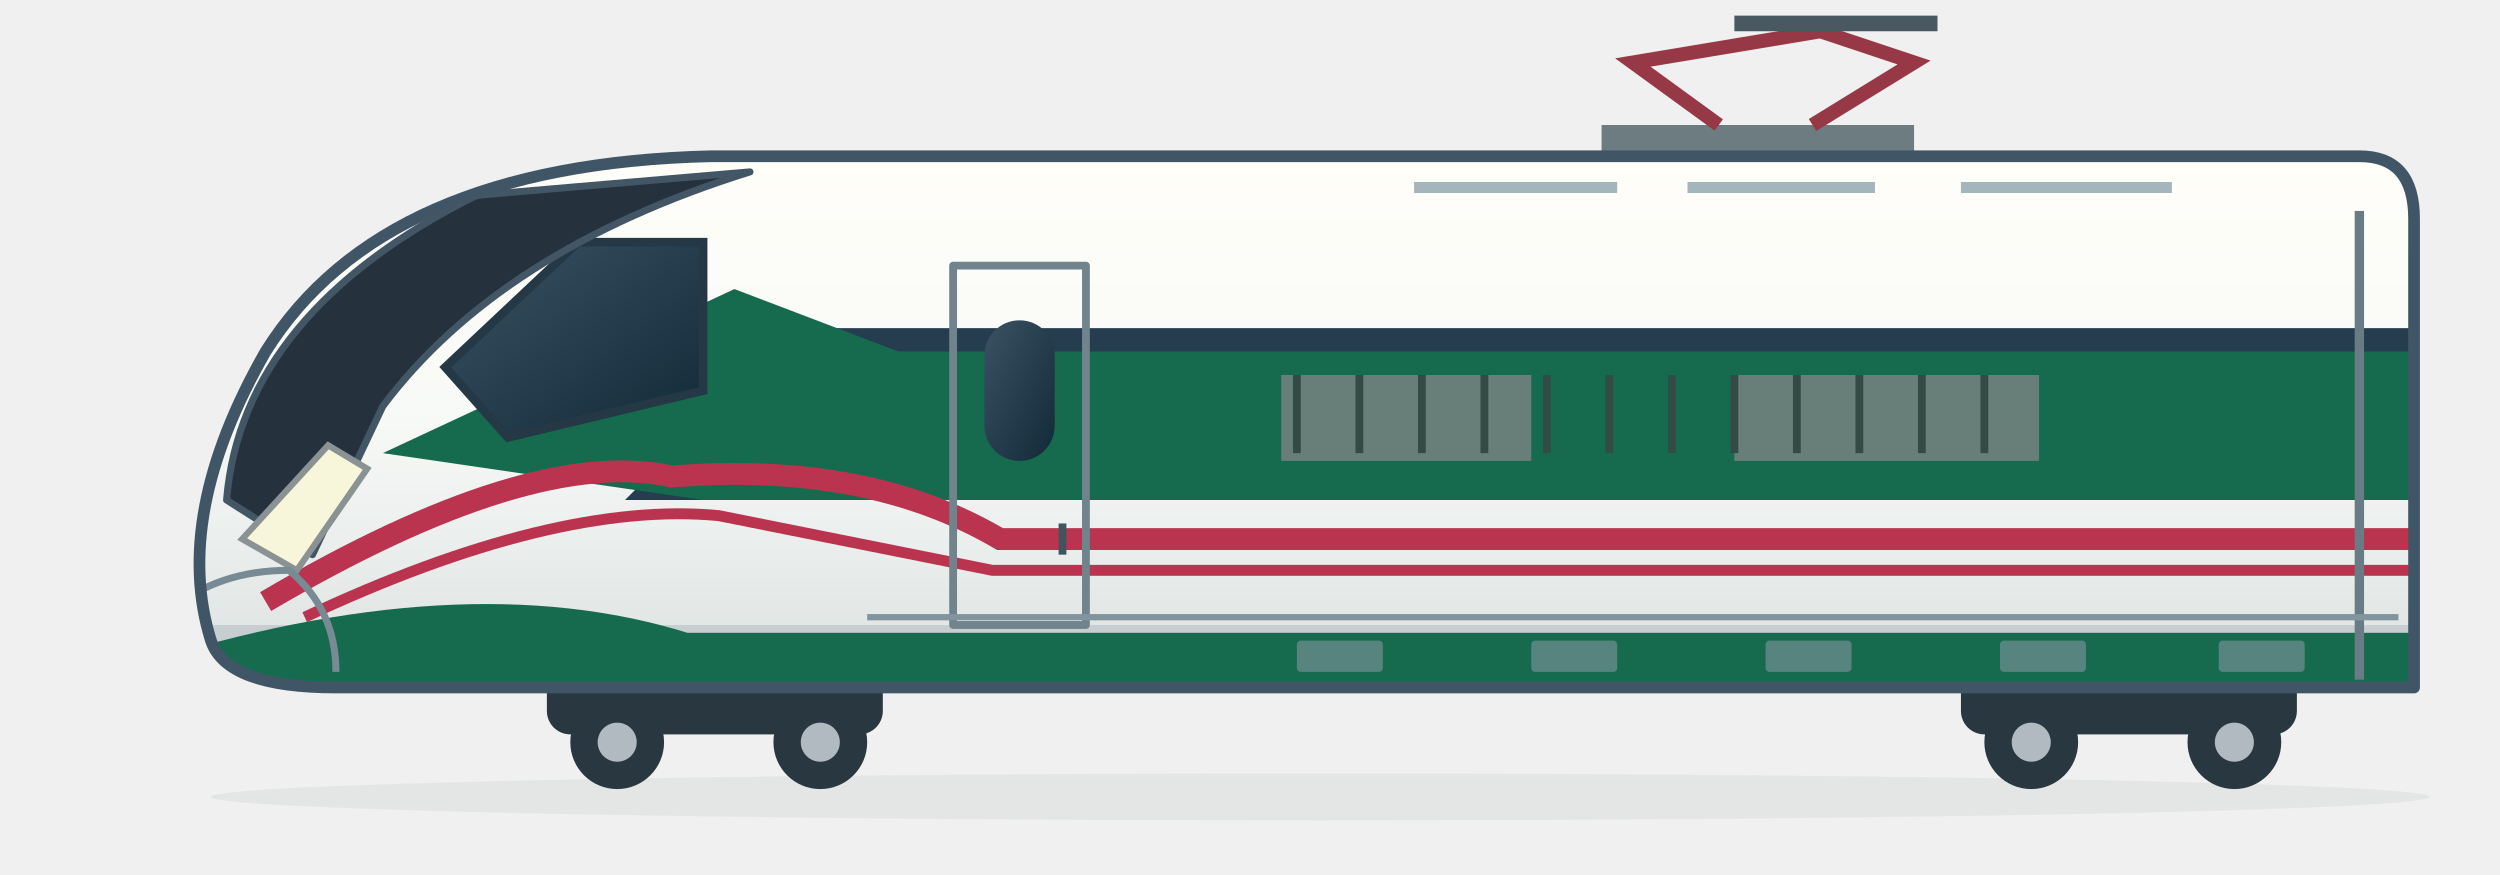
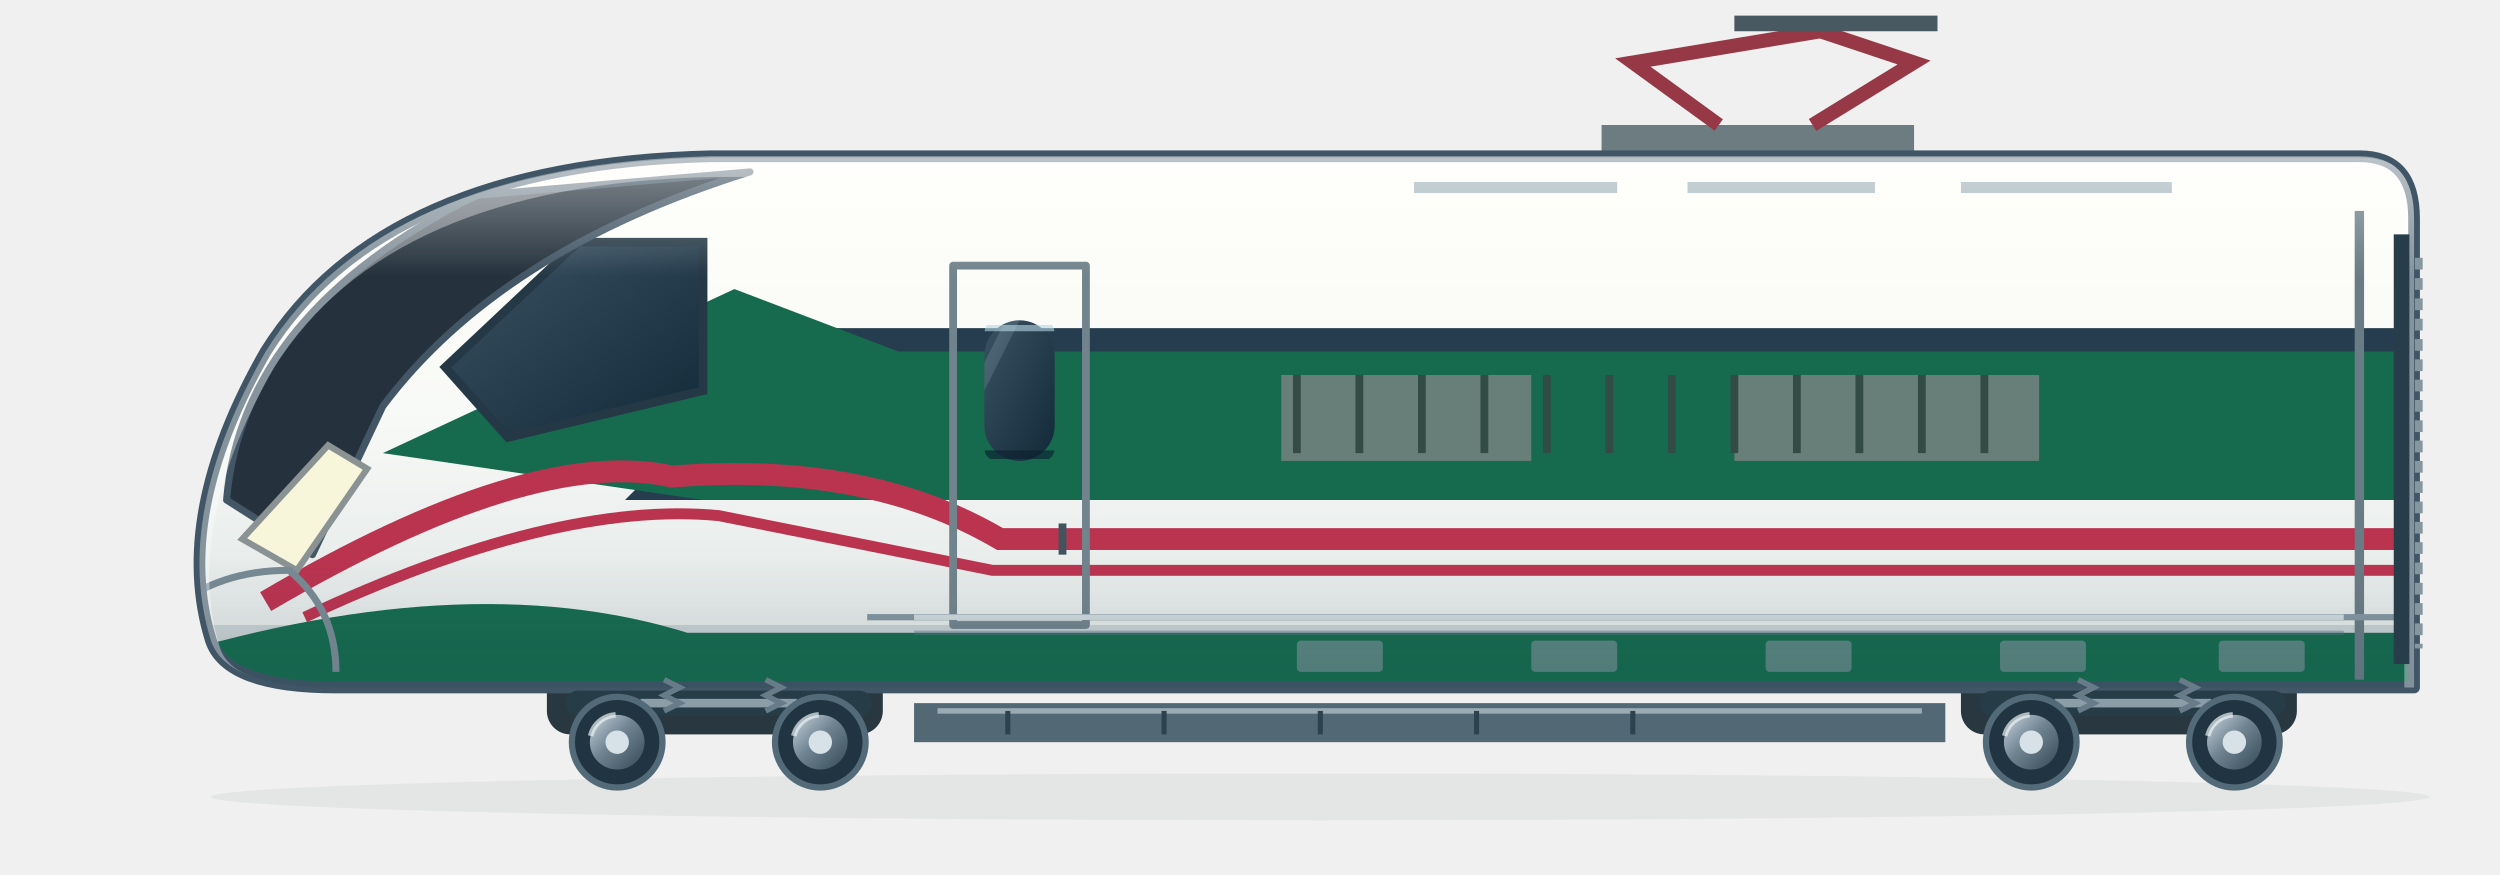
<svg xmlns="http://www.w3.org/2000/svg" viewBox="0 0 320 112" role="img" aria-labelledby="title desc">
+   <defs>
+     <clipPath id="detail-body">
+       <path d="M27 82Q22 66 34 45Q49 21 91 20H302Q309 20 309 28V88H43Q29 88 27 82Z" />
+     </clipPath>
+     <clipPath id="detail-glass-0">
+       <rect x="126" y="41" width="9" height="18" rx="1.6" />
+     </clipPath>
+     <linearGradient id="detail-clearcoat" x1="0" y1="0" x2="0" y2="1">
+       <stop stop-color="#fff" stop-opacity=".5" />
+       <stop offset=".24" stop-color="#fff" stop-opacity="0" />
+       <stop offset=".74" stop-color="#142d40" stop-opacity="0" />
+       <stop offset="1" stop-color="#142d40" stop-opacity=".12" />
+     </linearGradient>
+     <linearGradient id="detail-rim" x1="0" y1="0" x2="1" y2="1">
+       <stop stop-color="#c9d5dd" />
+       <stop offset=".45" stop-color="#708492" />
+       <stop offset="1" stop-color="#344955" />
+     </linearGradient>
+   </defs>
  <defs>
    <linearGradient id="body" x1="0" y1="0" x2="0" y2="1">
      <stop stop-color="#fffef9" />
      <stop offset=".48" stop-color="#f8faf7" />
      <stop offset="1" stop-color="#dbe1e1" />
    </linearGradient>
    <linearGradient id="noseSilver" x1="0" y1="0" x2="0" y2="1">
      <stop stop-color="#d8e1e8" />
      <stop offset=".55" stop-color="#b8c6d0" />
      <stop offset="1" stop-color="#8b9fae" />
    </linearGradient>
    <linearGradient id="glass" x1="0" y1="0" x2="1" y2="1">
      <stop stop-color="#3b5264" />
      <stop offset="1" stop-color="#122938" />
    </linearGradient>
    <clipPath id="car">
      <path d="M27 82Q22 66 34 45Q49 21 91 20H302Q309 20 309 28V88H43Q29 88 27 82Z" />
    </clipPath>
  </defs>
  <ellipse cx="169" cy="102" rx="142" ry="3" fill="#315c42" opacity=".07" />
  <g fill="#293740">
    <rect x="70" y="84" width="43" height="10" rx="3" />
    <rect x="251" y="84" width="43" height="10" rx="3" />
    <circle cx="79" cy="95" r="6" />
    <circle cx="105" cy="95" r="6" />
    <circle cx="260" cy="95" r="6" />
    <circle cx="286" cy="95" r="6" />
  </g>
  <g fill="#b0bac0">
    <circle cx="79" cy="95" r="2.5" />
    <circle cx="105" cy="95" r="2.5" />
    <circle cx="260" cy="95" r="2.5" />
    <circle cx="286" cy="95" r="2.5" />
  </g>
  <path d="M205 20h40v-4h-40Z" fill="#6d7c81" />
  <path d="M220 16 209 8 233 4 245 8 232 16" fill="none" stroke="#963845" stroke-width="1.8" />
  <path d="M222 3h26" stroke="#485962" stroke-width="2" />
  <path d="M27 82Q22 66 34 45Q49 21 91 20H302Q309 20 309 28V88H43Q29 88 27 82Z" fill="url(#body)" />
  <g clip-path="url(#car)">
    <path d="M12 80H314V93H12Z" fill="#9daab1" opacity=".4" />
    <path d="M102 42H312V64H80Z" fill="#253d4e" />
    <path d="M49 58 94 37 115 45H314V64H90Z" fill="#166b4f" />
    <path d="M34 77Q68 57 86 61Q111 59 128 69H314" fill="none" stroke="#ba3450" stroke-width="2.8" />
    <path d="M39 79Q71 64 92 66L127 73H314" fill="none" stroke="#ba3450" stroke-width="1.4" />
    <path d="M18 85Q59 72 88 81H314V91H18Z" fill="#166b4f" />
    <path d="M164 48h32v11h-32Z M222 48h39v11h-39Z" fill="#677f78" />
    <path d="M166 48v10" stroke="#324b44" stroke-width="1" />
    <path d="M174 48v10" stroke="#324b44" stroke-width="1" />
    <path d="M182 48v10" stroke="#324b44" stroke-width="1" />
    <path d="M190 48v10" stroke="#324b44" stroke-width="1" />
    <path d="M198 48v10" stroke="#324b44" stroke-width="1" />
    <path d="M206 48v10" stroke="#324b44" stroke-width="1" />
    <path d="M214 48v10" stroke="#324b44" stroke-width="1" />
    <path d="M222 48v10" stroke="#324b44" stroke-width="1" />
    <path d="M230 48v10" stroke="#324b44" stroke-width="1" />
    <path d="M238 48v10" stroke="#324b44" stroke-width="1" />
    <path d="M246 48v10" stroke="#324b44" stroke-width="1" />
    <path d="M254 48v10" stroke="#324b44" stroke-width="1" />
    <path d="M29 64Q31 40 61 25L96 22Q64 32 49 52L40 71Z" fill="#25323d" />
    <path d="M57 47 74 31H90V50L65 56Z" fill="url(#glass)" stroke="#253845" stroke-width="1.1" />
    <path d="M29 64Q31 40 61 25L96 22Q64 32 49 52L40 71Z" fill="none" stroke="#435665" stroke-width="0.9" stroke-linejoin="round" />
    <path d="M31 69 42 57 47 60 38 73Z" fill="#f7f6db" stroke="#8a9293" stroke-width=".8" />
    <path d="M122 34H139V80H122Z" fill="none" stroke="#71838c" stroke-width="1" stroke-linejoin="round" />
    <rect x="126" y="41" width="9" height="18" rx="4.5" fill="url(#glass)" />
    <path d="M136 67v4" fill="none" stroke="#41545e" stroke-width="1" stroke-linejoin="round" />
    <path d="M302 27V87" fill="none" stroke="#697b84" stroke-width="1.2" stroke-linejoin="round" />
    <path d="M111 79H307" fill="none" stroke="#82959f" stroke-width="0.8" stroke-linejoin="round" />
    <rect x="166" y="82" width="11" height="4" rx=".5" fill="#83949e" opacity=".6" />
    <rect x="196" y="82" width="11" height="4" rx=".5" fill="#83949e" opacity=".6" />
    <rect x="226" y="82" width="11" height="4" rx=".5" fill="#83949e" opacity=".6" />
    <rect x="256" y="82" width="11" height="4" rx=".5" fill="#83949e" opacity=".6" />
    <rect x="284" y="82" width="11" height="4" rx=".5" fill="#83949e" opacity=".6" />
    <path d="M181 24H207 M216 24H240 M251 24H278" fill="none" stroke="#a5b5bc" stroke-width="1.4" stroke-linejoin="round" />
    <path d="M22 78Q28 73 37 73Q43 78 43 86" fill="none" stroke="#788a94" stroke-width="0.9" stroke-linejoin="round" />
  </g>
  <path d="M27 82Q22 66 34 45Q49 21 91 20H302Q309 20 309 28V88H43Q29 88 27 82Z" fill="none" stroke="#405666" stroke-width="1.5" stroke-linejoin="round" />
+   <g clip-path="url(#detail-body)">
+     <path d="M0 18H320V90H0Z" fill="url(#detail-clearcoat)" />
+     <path d="M27 82Q22 66 34 45Q49 21 91 20H302Q309 20 309 28V88H43Q29 88 27 82Z" fill="none" stroke="#fff" stroke-width="2.5" opacity=".36" transform="translate(0 1.4)" />
+     <g clip-path="url(#detail-glass-0)">
+       <path d="M126 42h9" stroke="#b5d5e5" stroke-width=".8" opacity=".6" />
+       <path d="M128.7 41h1.8l-9 18h-1.8Z" fill="#d5edf8" opacity=".14" />
+       <path d="M126 58.2h9" stroke="#0a2030" stroke-width="1.1" opacity=".65" />
+     </g>
+     <path d="M117 79H300" stroke="#e2e9eb" stroke-width=".7" opacity=".7" />
+     <path d="M117 81H300" stroke="#536e7d" stroke-width=".55" opacity=".45" />
+   </g>
+   <g>
+     <path d="M74 90H110" stroke="#263d48" stroke-width="3.2" stroke-linecap="round" />
+     <path d="M82 90h20" stroke="#8b9da6" stroke-width="1.1" />
+     <path d="M85 87l2 1-2 1 2 1-2 1" stroke="#677c88" stroke-width=".7" fill="none" />
+     <path d="M98 87l2 1-2 1 2 1-2 1" stroke="#677c88" stroke-width=".7" fill="none" />
+     <path d="M255 90H291" stroke="#263d48" stroke-width="3.2" stroke-linecap="round" />
+     <path d="M263 90h20" stroke="#8b9da6" stroke-width="1.1" />
+     <path d="M266 87l2 1-2 1 2 1-2 1" stroke="#677c88" stroke-width=".7" fill="none" />
+     <path d="M279 87l2 1-2 1 2 1-2 1" stroke="#677c88" stroke-width=".7" fill="none" />
+     <circle cx="79" cy="95" r="5.8" fill="#203541" stroke="#536b78" stroke-width=".8" />
+     <circle cx="79" cy="95" r="3.5" fill="url(#detail-rim)" />
+     <circle cx="79" cy="95" r="1.5" fill="#d7e2e8" />
+     <path d="M75.6 94.2a3.5 3.5 0 0 1 3.2-2.7" stroke="#e9f1f5" stroke-width=".7" fill="none" opacity=".7" />
+     <circle cx="105" cy="95" r="5.8" fill="#203541" stroke="#536b78" stroke-width=".8" />
+     <circle cx="105" cy="95" r="3.5" fill="url(#detail-rim)" />
+     <circle cx="105" cy="95" r="1.5" fill="#d7e2e8" />
+     <path d="M101.6 94.2a3.5 3.5 0 0 1 3.2-2.7" stroke="#e9f1f5" stroke-width=".7" fill="none" opacity=".7" />
+     <circle cx="260" cy="95" r="5.8" fill="#203541" stroke="#536b78" stroke-width=".8" />
+     <circle cx="260" cy="95" r="3.5" fill="url(#detail-rim)" />
+     <circle cx="260" cy="95" r="1.5" fill="#d7e2e8" />
+     <path d="M256.6 94.2a3.5 3.5 0 0 1 3.2-2.7" stroke="#e9f1f5" stroke-width=".7" fill="none" opacity=".7" />
+     <circle cx="286" cy="95" r="5.8" fill="#203541" stroke="#536b78" stroke-width=".8" />
+     <circle cx="286" cy="95" r="3.5" fill="url(#detail-rim)" />
+     <circle cx="286" cy="95" r="1.5" fill="#d7e2e8" />
+     <path d="M282.6 94.2a3.5 3.5 0 0 1 3.2-2.7" stroke="#e9f1f5" stroke-width=".7" fill="none" opacity=".7" />
+     <path d="M117 90h132v5H117Z" fill="#536875" />
+     <path d="M120 91h126" stroke="#9aabb4" stroke-width=".7" />
+     <path d="M129 91v3" stroke="#2b434f" stroke-width=".65" />
+     <path d="M149 91v3" stroke="#2b434f" stroke-width=".65" />
+     <path d="M169 91v3" stroke="#2b434f" stroke-width=".65" />
+     <path d="M189 91v3" stroke="#2b434f" stroke-width=".65" />
+     <path d="M209 91v3" stroke="#2b434f" stroke-width=".65" />
+   </g>
+   <path d="M307.4 30v55" stroke="#273d4a" stroke-width="2" />
+   <path d="M309.6 33v50" stroke="#84969e" stroke-width="1" stroke-dasharray="1.5 1.1" />
</svg>
